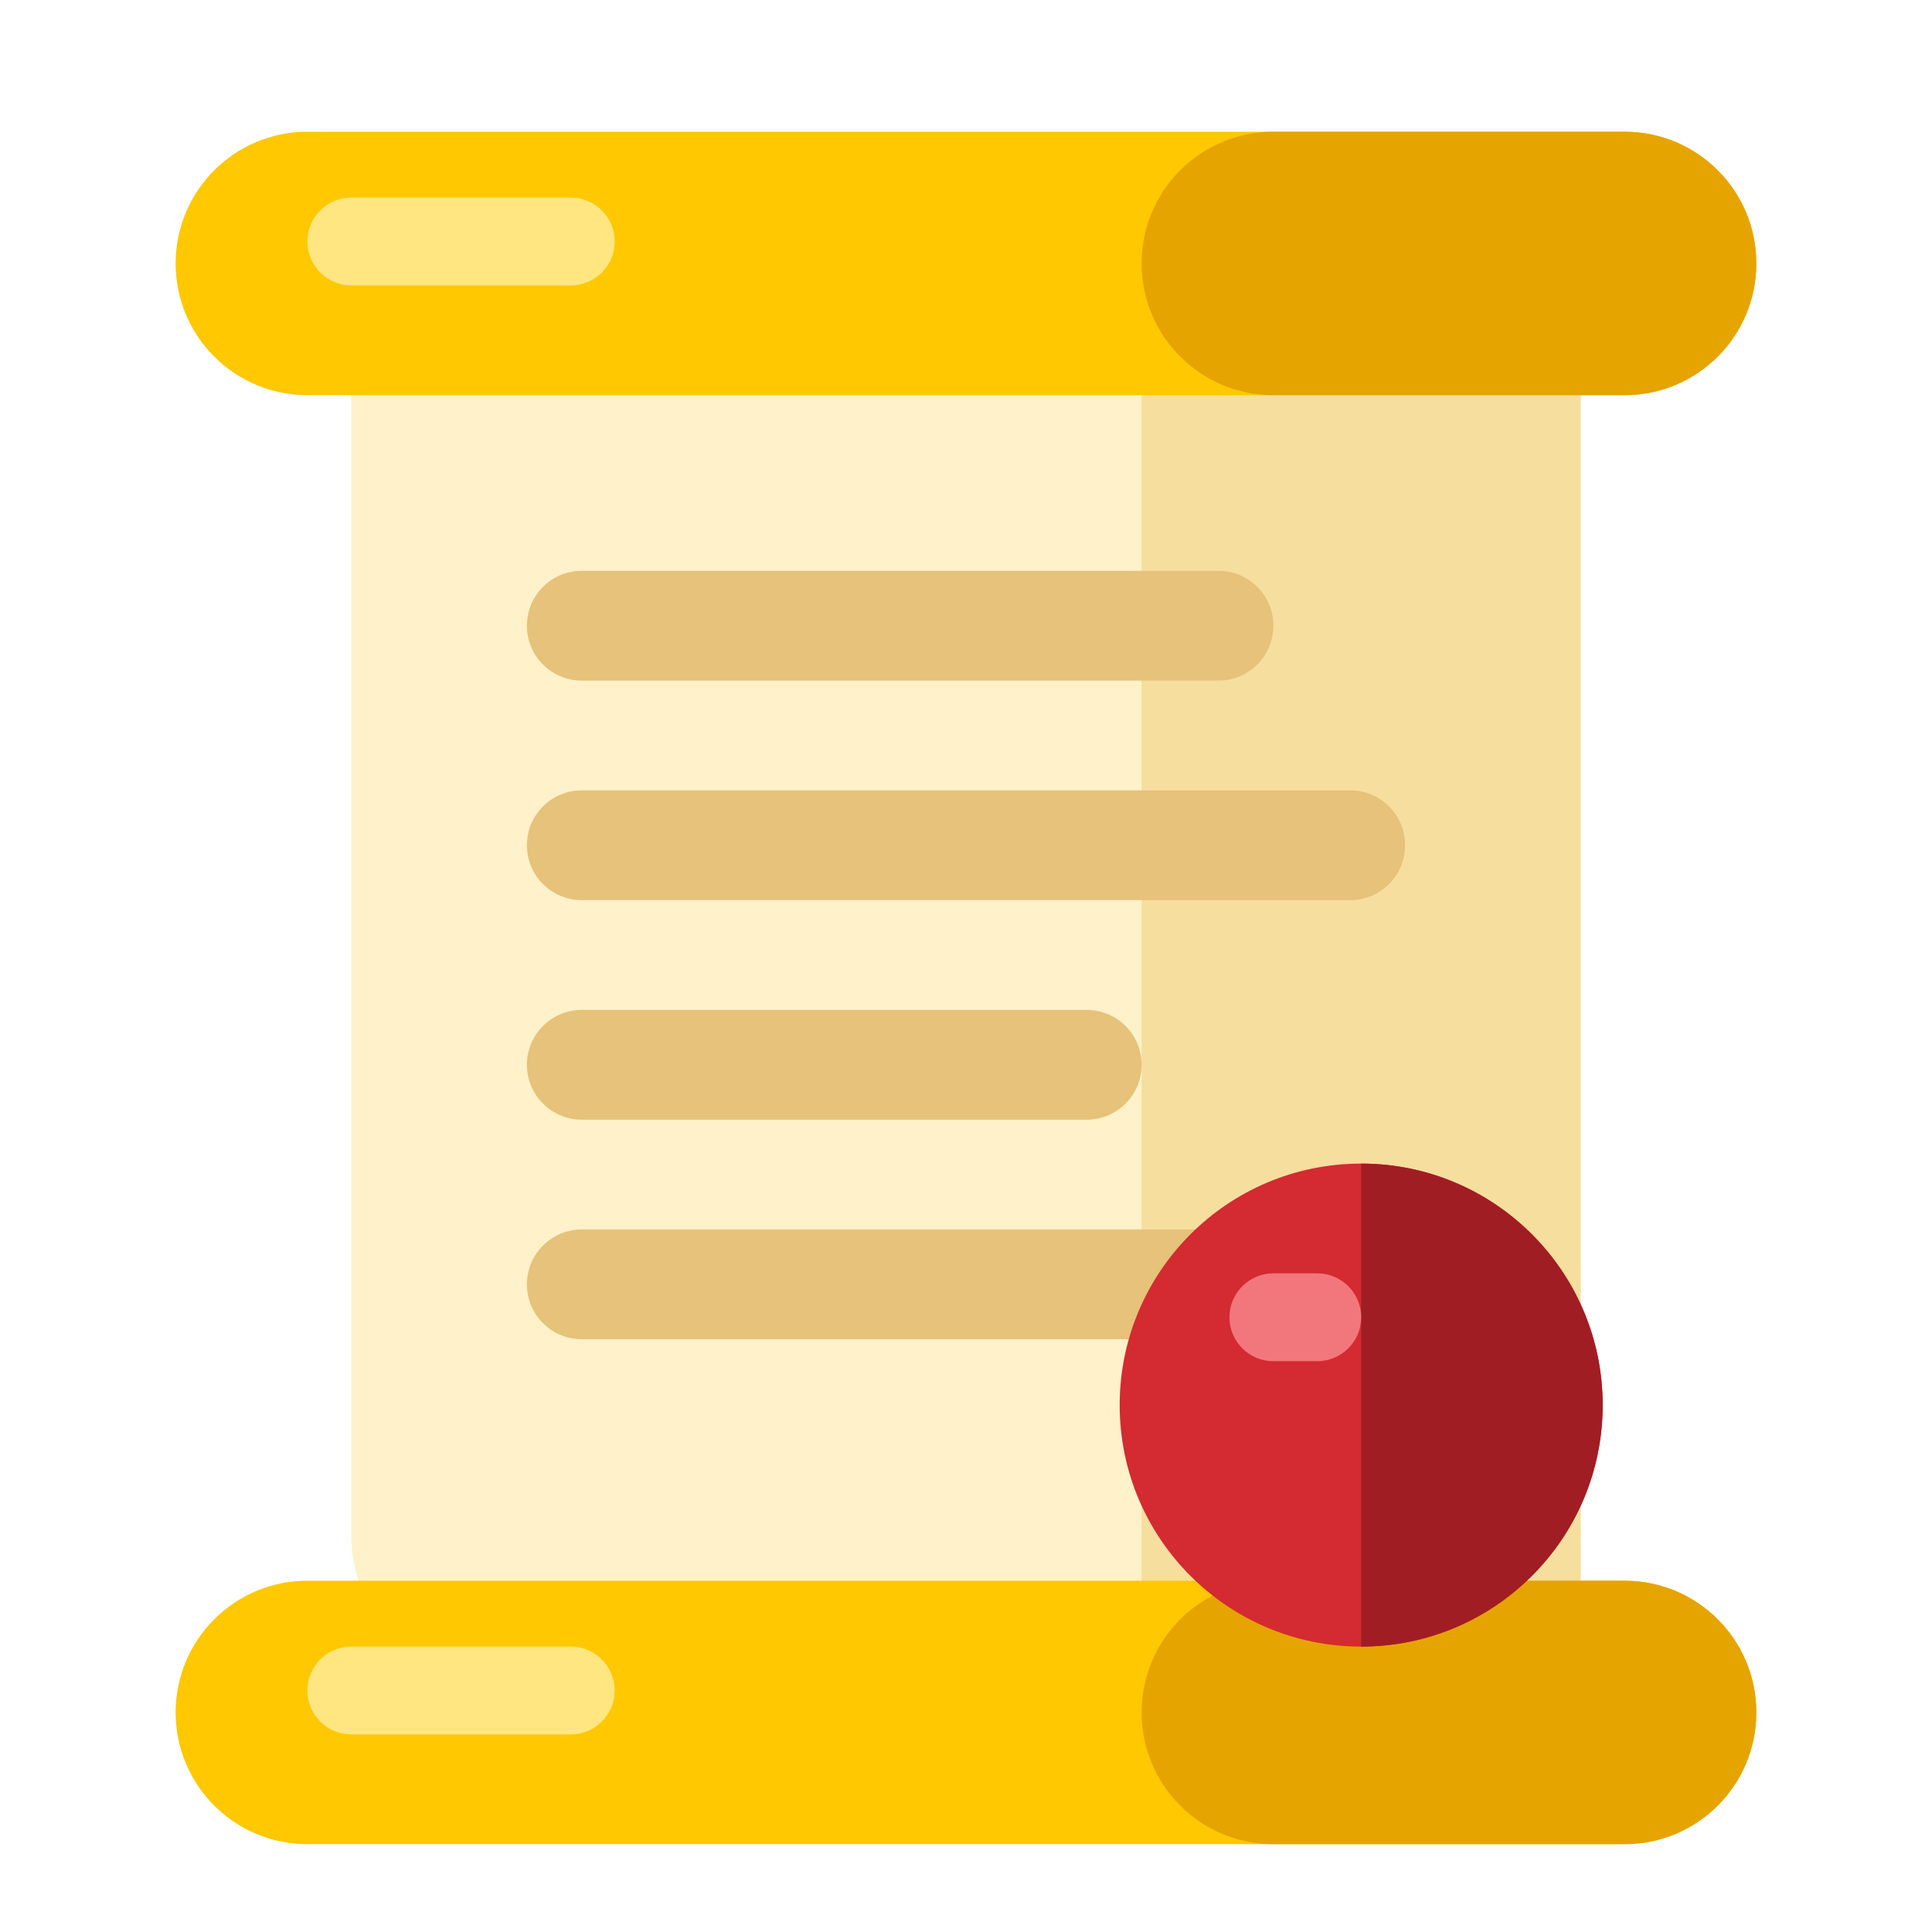
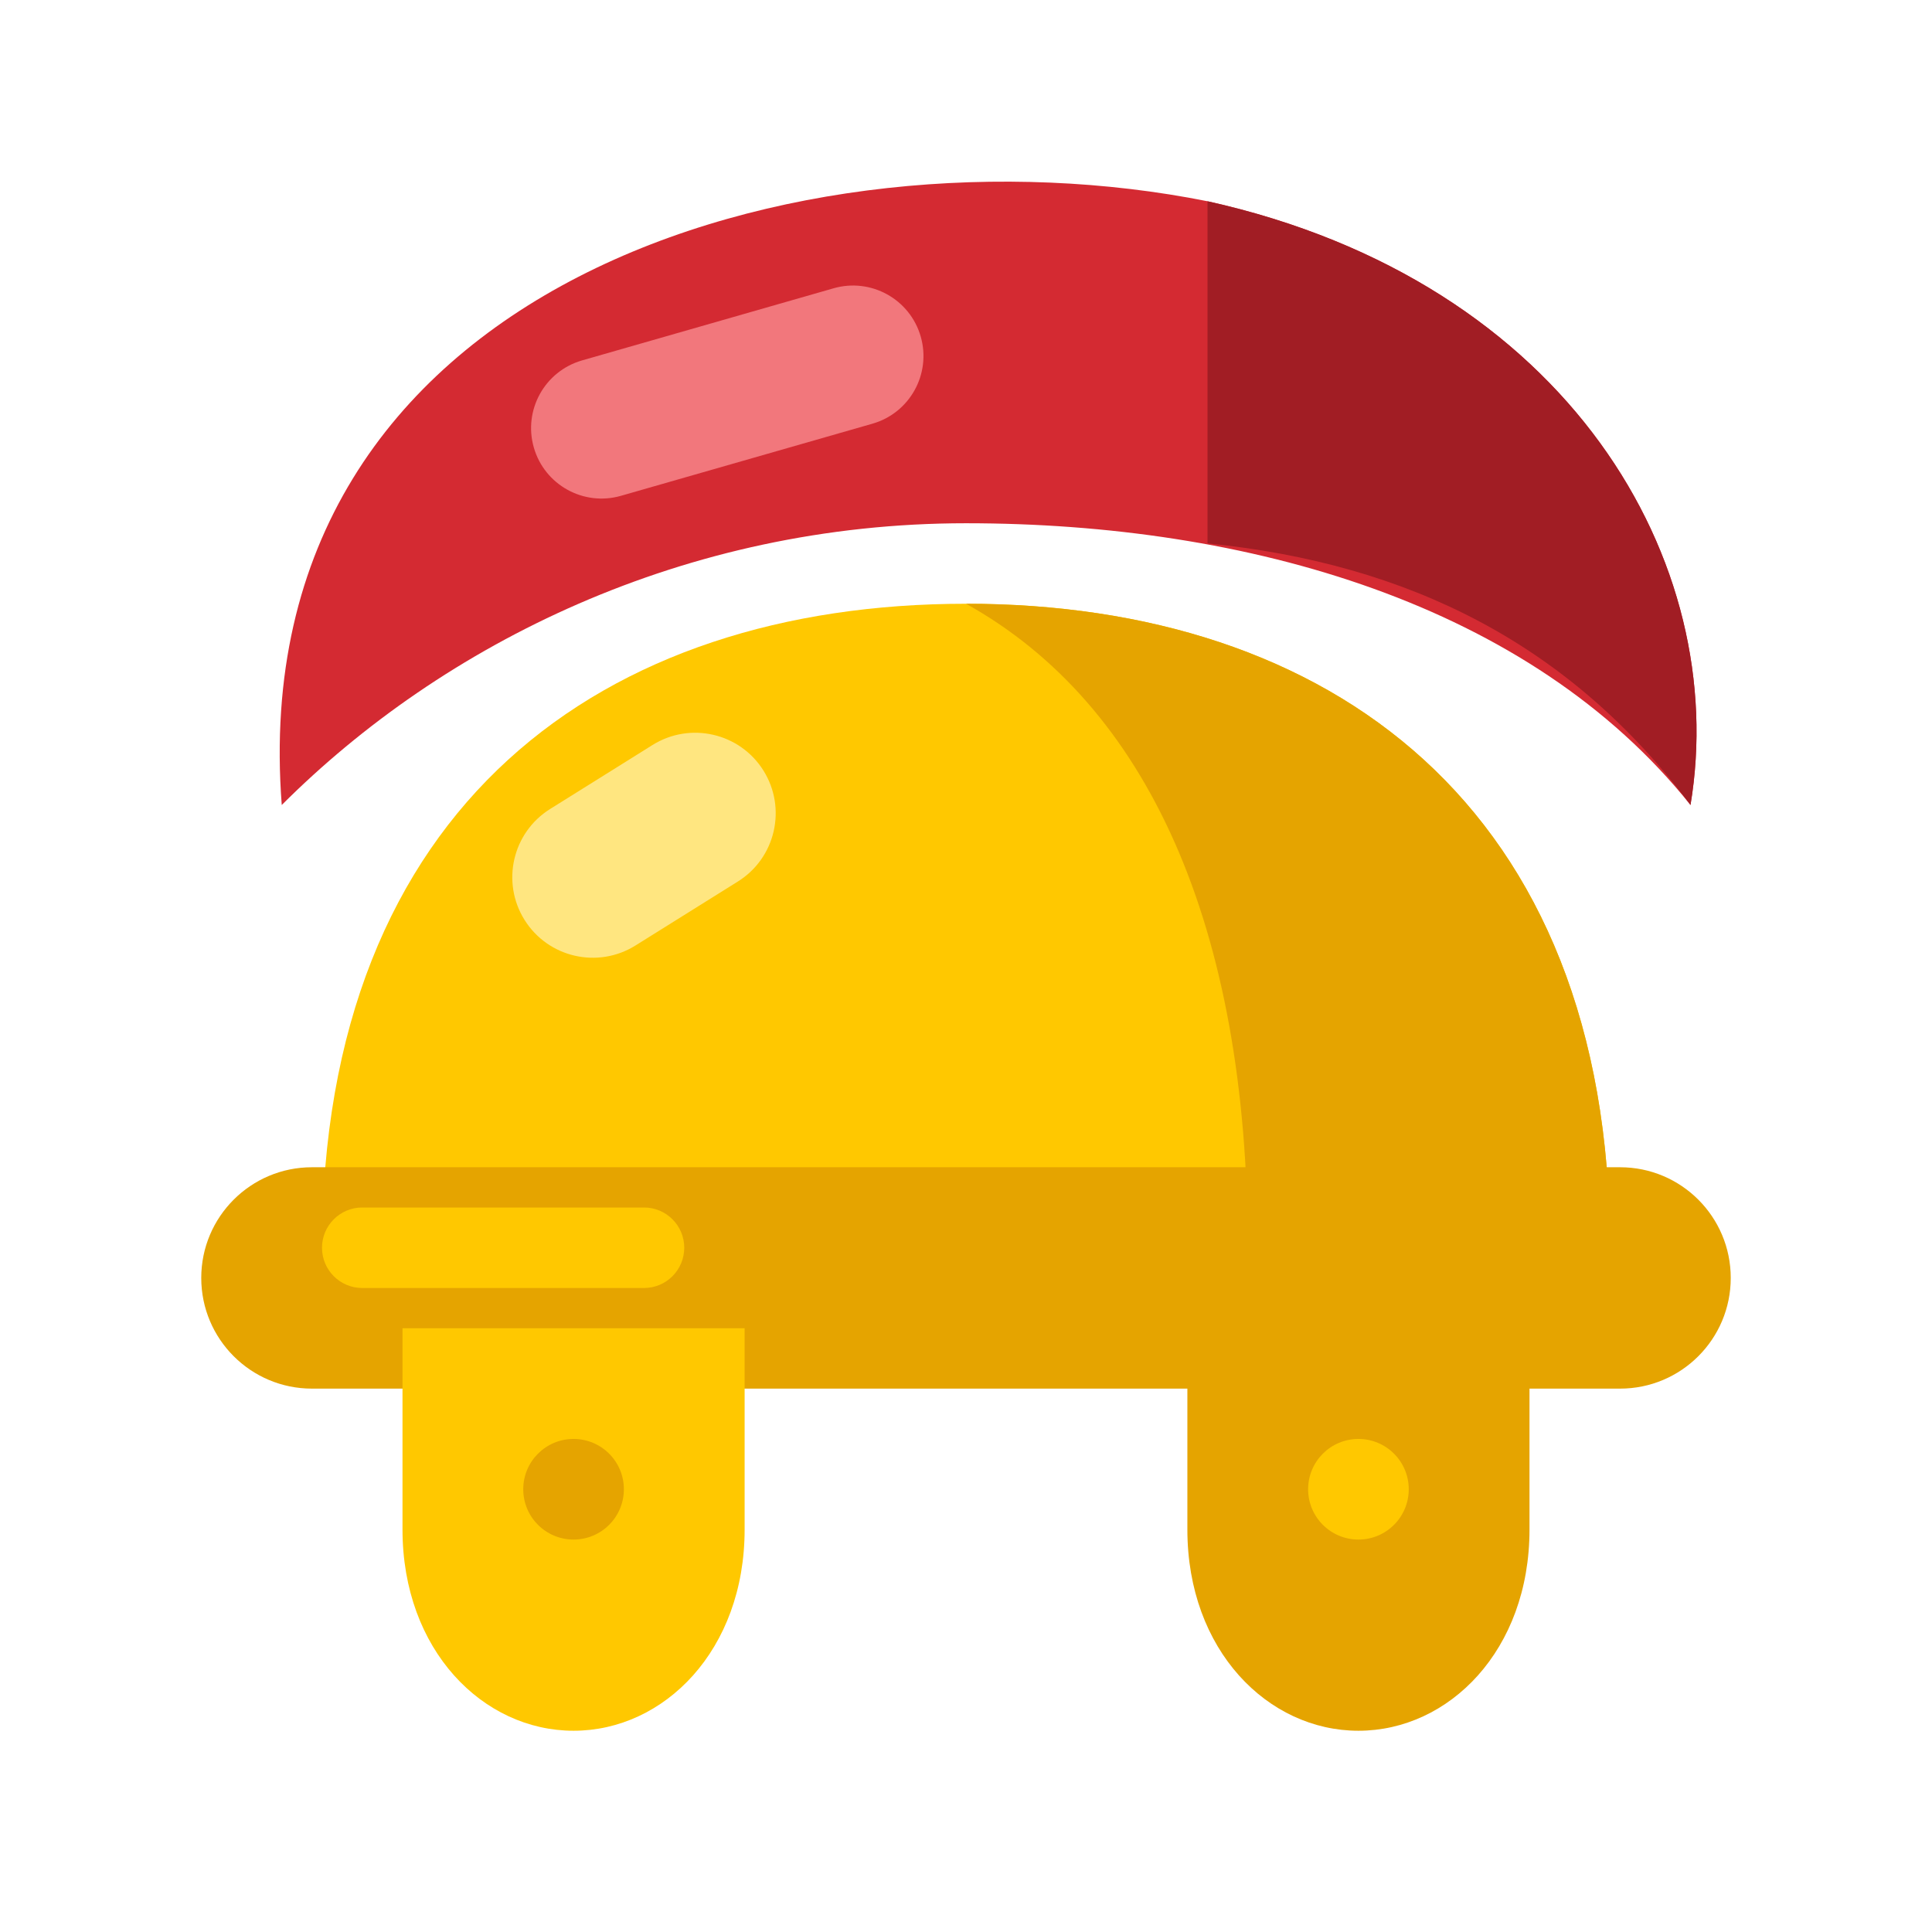
- <svg xmlns="http://www.w3.org/2000/svg" viewBox="6 4 84 88" width="96" height="96">
-   <rect x="20" y="16" width="56" height="64" rx="6" fill="#FFF1C9" />
-   <rect x="56" y="16" width="20" height="64" fill="#F6DE9E" />
-   <rect x="28" y="30" width="34" height="5" rx="2.5" fill="#E6C27A" />
-   <rect x="28" y="40" width="40" height="5" rx="2.5" fill="#E6C27A" />
-   <rect x="28" y="50" width="28" height="5" rx="2.5" fill="#E6C27A" />
-   <rect x="28" y="60" width="36" height="5" rx="2.5" fill="#E6C27A" />
-   <rect x="12" y="10" width="72" height="12" rx="6" fill="#FFC800" />
-   <rect x="56" y="10" width="28" height="12" rx="6" fill="#E5A400" />
-   <rect x="18" y="13" width="14" height="4" rx="2" fill="#FFE680" />
-   <rect x="12" y="76" width="72" height="12" rx="6" fill="#FFC800" />
-   <rect x="56" y="76" width="28" height="12" rx="6" fill="#E5A400" />
-   <rect x="18" y="79" width="14" height="4" rx="2" fill="#FFE680" />
-   <circle cx="66" cy="68" r="11" fill="#D42A32" />
-   <path d="M66 57a11 11 0 0 1 0 22z" fill="#A11D24" />
-   <rect x="60" y="62" width="6" height="4" rx="2" fill="#F2777C" />
+ <svg xmlns="http://www.w3.org/2000/svg" viewBox="0 0 96 96" width="96" height="96">
+   <path d="M14 40C12 14 40 6 60 10C78 14 86 28 84 40C76 30 62 26 48 26C34 26 22 32 14 40Z" fill="#D42A32" />
+   <path d="M60 10C78 14 86 28 84 40C78 32 70 28 60 27Z" fill="#A11D24" />
+   <rect x="26" y="16" width="20" height="7" rx="3.5" fill="#F2777C" transform="rotate(-16 36 19)" />
+   <path d="M16 62C16 40 30 30 48 30C66 30 80 40 80 62Z" fill="#FFC800" />
+   <path d="M48 30C66 30 80 40 80 62H62C62 46 57 35 48 30Z" fill="#E5A400" />
+   <rect x="25" y="38" width="14" height="8" rx="4" fill="#FFE680" transform="rotate(-32 32 42)" />
+   <rect x="10" y="58" width="76" height="11" rx="5.5" fill="#E5A400" />
+   <rect x="16" y="60" width="18" height="4" rx="2" fill="#FFC800" />
+   <path d="M20 66h17v10c0 6-4 10-8.5 10S20 82 20 76z" fill="#FFC800" />
+   <path d="M59 66h17v10c0 6-4 10-8.5 10S59 82 59 76z" fill="#E5A400" />
+   <circle cx="28.5" cy="74" r="2.5" fill="#E5A400" />
+   <circle cx="67.5" cy="74" r="2.5" fill="#FFC800" />
</svg>
